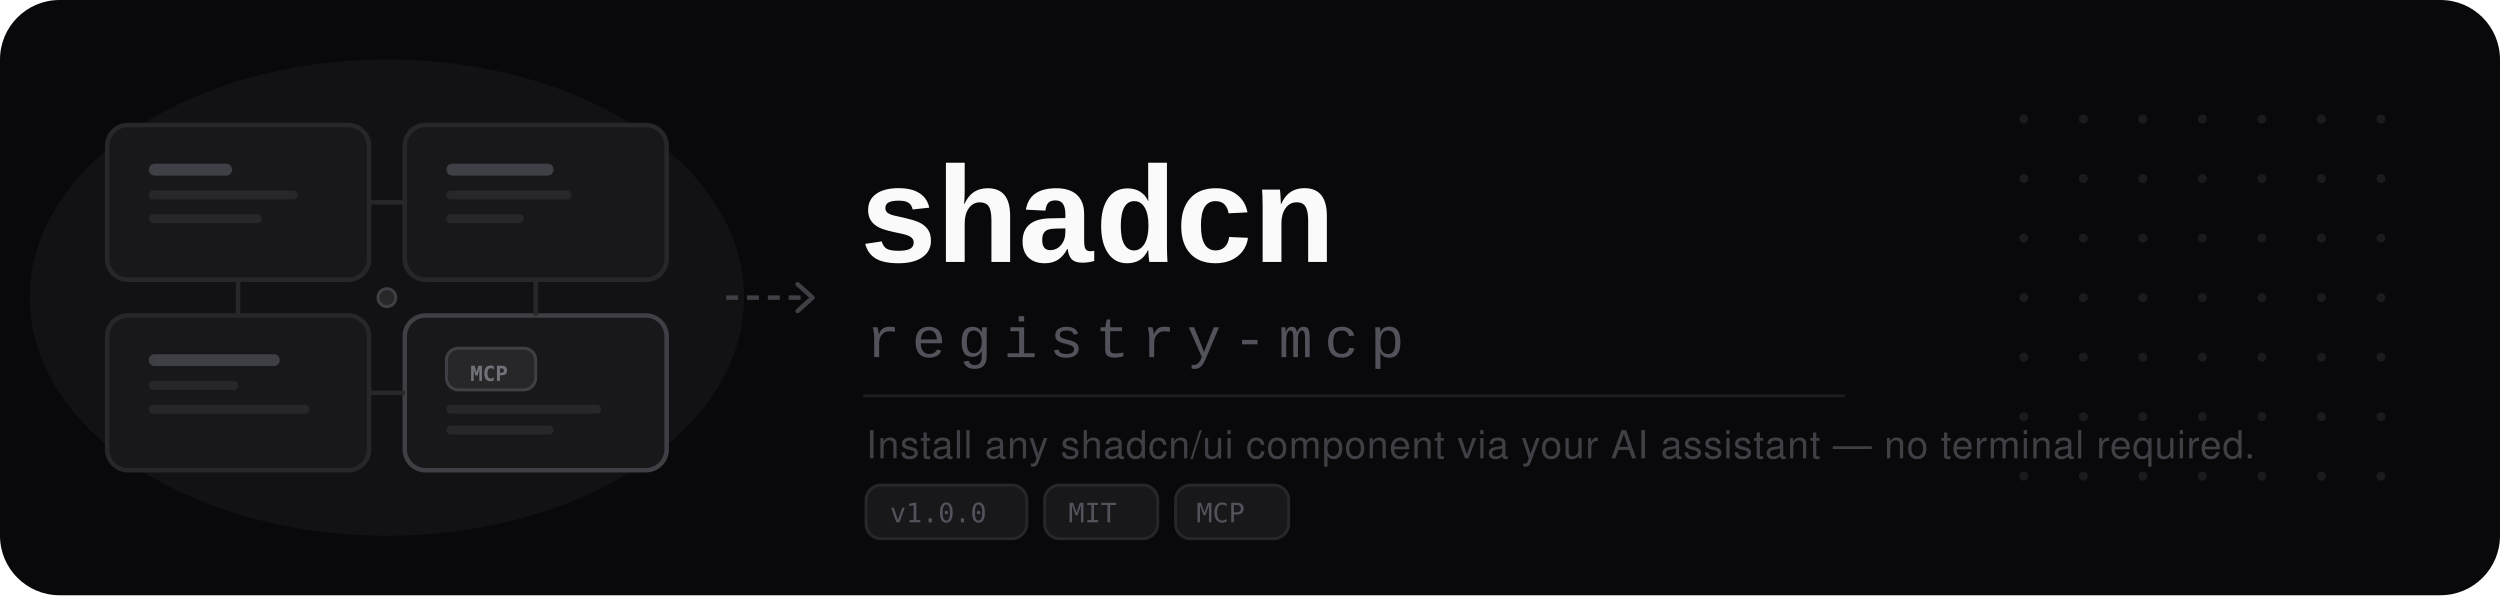
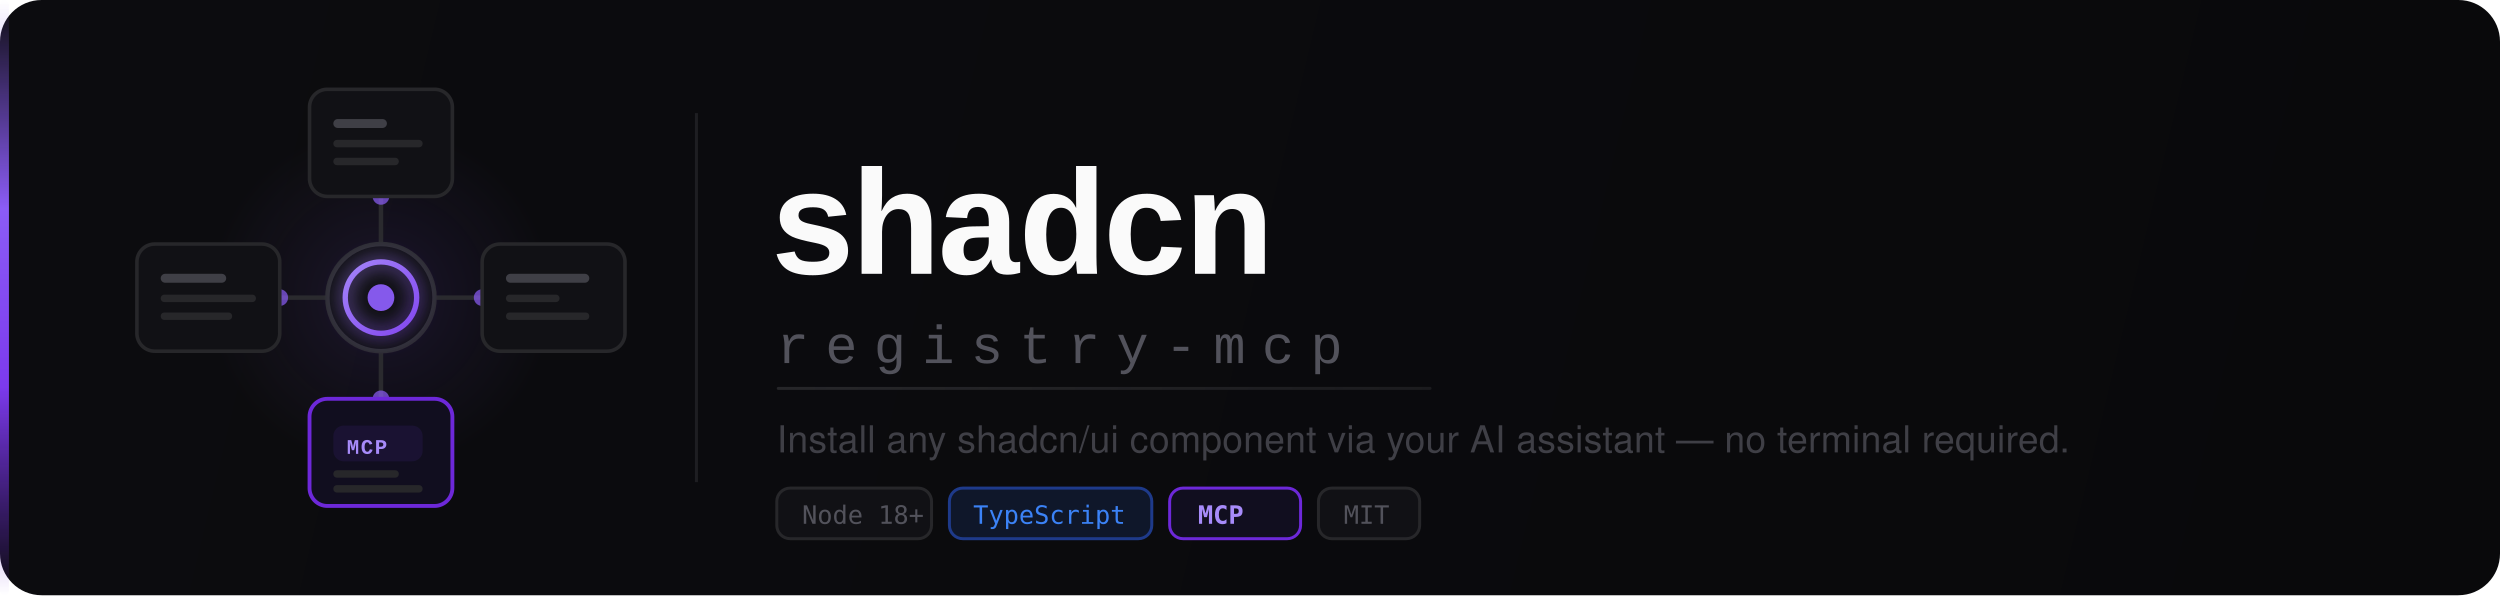
<svg xmlns="http://www.w3.org/2000/svg" width="840" height="200" viewBox="0 0 840 200" fill="none">
-   <rect width="840" height="200" rx="20" fill="#09090B" />
-   <ellipse cx="130" cy="100" rx="120" ry="80" fill="#18181B" opacity="0.6" />
-   <g opacity="0.18">
-     <circle cx="680" cy="40" r="1.5" fill="#71717A" />
-     <circle cx="700" cy="40" r="1.5" fill="#71717A" />
-     <circle cx="720" cy="40" r="1.5" fill="#71717A" />
-     <circle cx="740" cy="40" r="1.5" fill="#71717A" />
-     <circle cx="760" cy="40" r="1.5" fill="#71717A" />
-     <circle cx="780" cy="40" r="1.5" fill="#71717A" />
-     <circle cx="800" cy="40" r="1.5" fill="#71717A" />
-     <circle cx="680" cy="60" r="1.5" fill="#71717A" />
-     <circle cx="700" cy="60" r="1.5" fill="#71717A" />
-     <circle cx="720" cy="60" r="1.5" fill="#71717A" />
-     <circle cx="740" cy="60" r="1.5" fill="#71717A" />
-     <circle cx="760" cy="60" r="1.5" fill="#71717A" />
-     <circle cx="780" cy="60" r="1.5" fill="#71717A" />
-     <circle cx="800" cy="60" r="1.5" fill="#71717A" />
-     <circle cx="680" cy="80" r="1.5" fill="#71717A" />
-     <circle cx="700" cy="80" r="1.5" fill="#71717A" />
-     <circle cx="720" cy="80" r="1.5" fill="#71717A" />
-     <circle cx="740" cy="80" r="1.5" fill="#71717A" />
-     <circle cx="760" cy="80" r="1.5" fill="#71717A" />
-     <circle cx="780" cy="80" r="1.5" fill="#71717A" />
-     <circle cx="800" cy="80" r="1.5" fill="#71717A" />
-     <circle cx="680" cy="100" r="1.5" fill="#71717A" />
-     <circle cx="700" cy="100" r="1.5" fill="#71717A" />
-     <circle cx="720" cy="100" r="1.5" fill="#71717A" />
-     <circle cx="740" cy="100" r="1.5" fill="#71717A" />
-     <circle cx="760" cy="100" r="1.5" fill="#71717A" />
-     <circle cx="780" cy="100" r="1.5" fill="#71717A" />
-     <circle cx="800" cy="100" r="1.5" fill="#71717A" />
-     <circle cx="680" cy="120" r="1.5" fill="#71717A" />
-     <circle cx="700" cy="120" r="1.5" fill="#71717A" />
-     <circle cx="720" cy="120" r="1.5" fill="#71717A" />
-     <circle cx="740" cy="120" r="1.5" fill="#71717A" />
-     <circle cx="760" cy="120" r="1.5" fill="#71717A" />
-     <circle cx="780" cy="120" r="1.5" fill="#71717A" />
-     <circle cx="800" cy="120" r="1.5" fill="#71717A" />
-     <circle cx="680" cy="140" r="1.5" fill="#71717A" />
-     <circle cx="700" cy="140" r="1.5" fill="#71717A" />
-     <circle cx="720" cy="140" r="1.5" fill="#71717A" />
-     <circle cx="740" cy="140" r="1.5" fill="#71717A" />
-     <circle cx="760" cy="140" r="1.5" fill="#71717A" />
-     <circle cx="780" cy="140" r="1.5" fill="#71717A" />
-     <circle cx="800" cy="140" r="1.5" fill="#71717A" />
-     <circle cx="680" cy="160" r="1.5" fill="#71717A" />
-     <circle cx="700" cy="160" r="1.5" fill="#71717A" />
-     <circle cx="720" cy="160" r="1.5" fill="#71717A" />
-     <circle cx="740" cy="160" r="1.5" fill="#71717A" />
-     <circle cx="760" cy="160" r="1.5" fill="#71717A" />
-     <circle cx="780" cy="160" r="1.5" fill="#71717A" />
-     <circle cx="800" cy="160" r="1.5" fill="#71717A" />
-   </g>
-   <rect x="36" y="42" width="88" height="52" rx="7" fill="#18181B" stroke="#27272A" stroke-width="1.5" />
-   <rect x="50" y="55" width="28" height="4" rx="2" fill="#3F3F46" />
-   <rect x="50" y="64" width="50" height="3" rx="1.5" fill="#27272A" />
-   <rect x="50" y="72" width="38" height="3" rx="1.5" fill="#27272A" />
-   <rect x="136" y="42" width="88" height="52" rx="7" fill="#18181B" stroke="#27272A" stroke-width="1.5" />
-   <rect x="150" y="55" width="36" height="4" rx="2" fill="#3F3F46" />
-   <rect x="150" y="64" width="42" height="3" rx="1.5" fill="#27272A" />
-   <rect x="150" y="72" width="26" height="3" rx="1.5" fill="#27272A" />
-   <rect x="36" y="106" width="88" height="52" rx="7" fill="#18181B" stroke="#27272A" stroke-width="1.5" />
-   <rect x="50" y="119" width="44" height="4" rx="2" fill="#3F3F46" />
-   <rect x="50" y="128" width="30" height="3" rx="1.5" fill="#27272A" />
-   <rect x="50" y="136" width="54" height="3" rx="1.5" fill="#27272A" />
-   <rect x="136" y="106" width="88" height="52" rx="7" fill="#18181B" stroke="#3F3F46" stroke-width="1.5" />
-   <rect x="150" y="117" width="30" height="14" rx="4" fill="#27272A" stroke="#3F3F46" stroke-width="1" />
-   <text x="158" y="128" font-family="ui-monospace, monospace" font-size="7" fill="#71717A" font-weight="600">MCP</text>
-   <rect x="150" y="136" width="52" height="3" rx="1.5" fill="#27272A" />
-   <rect x="150" y="143" width="36" height="3" rx="1.5" fill="#27272A" />
-   <line x1="124" y1="68" x2="136" y2="68" stroke="#27272A" stroke-width="1.5" />
-   <line x1="124" y1="132" x2="136" y2="132" stroke="#27272A" stroke-width="1.5" />
-   <line x1="80" y1="94" x2="80" y2="106" stroke="#27272A" stroke-width="1.5" />
-   <line x1="180" y1="94" x2="180" y2="106" stroke="#27272A" stroke-width="1.5" />
-   <circle cx="130" cy="100" r="3" fill="#27272A" stroke="#3F3F46" stroke-width="1" />
-   <line x1="244" y1="100" x2="272" y2="100" stroke="#3F3F46" stroke-width="1.5" stroke-dasharray="4 3" />
-   <polyline points="268,95.5 273,100 268,104.5" stroke="#3F3F46" stroke-width="1.5" fill="none" stroke-linecap="round" stroke-linejoin="round" />
-   <text x="288" y="88" font-family="ui-monospace, SFMono-Regular, Menlo, Monaco, 'Courier New', monospace" font-size="46" font-weight="700" fill="#FAFAFA" letter-spacing="-1">shadcn</text>
-   <text x="291" y="120" font-family="ui-monospace, SFMono-Regular, Menlo, Monaco, 'Courier New', monospace" font-size="19" font-weight="400" fill="#52525B" letter-spacing="4">registry-mcp</text>
-   <line x1="290" y1="133" x2="620" y2="133" stroke="#1C1C1F" stroke-width="1" />
-   <text x="291" y="154" font-family="-apple-system, BlinkMacSystemFont, 'Segoe UI', Helvetica, Arial, sans-serif" font-size="13" fill="#3F3F46" letter-spacing="0.3">Install any shadcn/ui component via your AI assistant — no terminal required.</text>
-   <rect x="291" y="163" width="54" height="18" rx="5" fill="#18181B" stroke="#27272A" stroke-width="1" />
-   <text x="299" y="175.5" font-family="ui-monospace, monospace" font-size="9" fill="#52525B">v1.0.0</text>
-   <rect x="351" y="163" width="38" height="18" rx="5" fill="#18181B" stroke="#27272A" stroke-width="1" />
-   <text x="359" y="175.5" font-family="ui-monospace, monospace" font-size="9" fill="#52525B">MIT</text>
-   <rect x="395" y="163" width="38" height="18" rx="5" fill="#18181B" stroke="#27272A" stroke-width="1" />
-   <text x="402" y="175.5" font-family="ui-monospace, monospace" font-size="9" fill="#52525B">MCP</text>
+   <defs>
+     <linearGradient id="bgGrad" x1="0" y1="0" x2="840" y2="200" gradientUnits="userSpaceOnUse">
+       <stop offset="0%" stop-color="#0C0C0F" />
+       <stop offset="100%" stop-color="#09090B" />
+     </linearGradient>
+     <linearGradient id="accentBar" x1="0" y1="0" x2="0" y2="200" gradientUnits="userSpaceOnUse">
+       <stop offset="0%" stop-color="#8B5CF6" stop-opacity="0" />
+       <stop offset="35%" stop-color="#8B5CF6" />
+       <stop offset="65%" stop-color="#7C3AED" />
+       <stop offset="100%" stop-color="#6D28D9" stop-opacity="0" />
+     </linearGradient>
+     <linearGradient id="hubRing" x1="114" y1="84" x2="146" y2="116" gradientUnits="userSpaceOnUse">
+       <stop offset="0%" stop-color="#A78BFA" />
+       <stop offset="100%" stop-color="#7C3AED" />
+     </linearGradient>
+     <radialGradient id="hubGlow" cx="50%" cy="50%" r="50%">
+       <stop offset="0%" stop-color="#8B5CF6" stop-opacity="0.12" />
+       <stop offset="100%" stop-color="#8B5CF6" stop-opacity="0" />
+     </radialGradient>
+     <linearGradient id="fadeRule" x1="252" y1="0" x2="820" y2="0" gradientUnits="userSpaceOnUse">
+       <stop offset="0%" stop-color="#27272A" />
+       <stop offset="70%" stop-color="#27272A" stop-opacity="0.3" />
+       <stop offset="100%" stop-color="#27272A" stop-opacity="0" />
+     </linearGradient>
+     <filter id="glow" x="-50%" y="-50%" width="200%" height="200%">
+       <feGaussianBlur stdDeviation="3" result="blur" />
+       <feMerge>
+         <feMergeNode in="blur" />
+         <feMergeNode in="SourceGraphic" />
+       </feMerge>
+     </filter>
+   </defs>
+   <rect width="840" height="200" rx="14" fill="url(#bgGrad)" />
+   <rect x="0" y="0" width="3" height="200" rx="1.5" fill="url(#accentBar)" />
+   <ellipse cx="128" cy="100" rx="58" ry="58" fill="url(#hubGlow)" />
+   <line x1="110" y1="100" x2="94" y2="100" stroke="#2A2A2E" stroke-width="1.5" stroke-linecap="round" />
+   <line x1="146" y1="100" x2="162" y2="100" stroke="#2A2A2E" stroke-width="1.5" stroke-linecap="round" />
+   <line x1="128" y1="82" x2="128" y2="66" stroke="#2A2A2E" stroke-width="1.5" stroke-linecap="round" />
+   <line x1="128" y1="118" x2="128" y2="134" stroke="#2A2A2E" stroke-width="1.5" stroke-linecap="round" />
+   <circle cx="94" cy="100" r="2.8" fill="#8B5CF6" opacity="0.7" />
+   <circle cx="162" cy="100" r="2.8" fill="#8B5CF6" opacity="0.7" />
+   <circle cx="128" cy="66" r="2.8" fill="#8B5CF6" opacity="0.7" />
+   <circle cx="128" cy="134" r="2.8" fill="#8B5CF6" opacity="0.7" />
+   <circle cx="128" cy="100" r="18" fill="#111115" stroke="#2E2E34" stroke-width="1.5" />
+   <circle cx="128" cy="100" r="12" fill="none" stroke="url(#hubRing)" stroke-width="1.8" filter="url(#glow)" />
+   <circle cx="128" cy="100" r="4.5" fill="#8B5CF6" opacity="0.95" />
+   <rect x="46" y="82" width="48" height="36" rx="6" fill="#111115" stroke="#27272A" stroke-width="1.2" />
+   <rect x="54" y="92" width="22" height="3" rx="1.5" fill="#3F3F46" />
+   <rect x="54" y="99" width="32" height="2.5" rx="1.2" fill="#27272A" />
+   <rect x="54" y="105" width="24" height="2.5" rx="1.2" fill="#27272A" />
+   <rect x="162" y="82" width="48" height="36" rx="6" fill="#111115" stroke="#27272A" stroke-width="1.2" />
+   <rect x="170" y="92" width="28" height="3" rx="1.5" fill="#3F3F46" />
+   <rect x="170" y="99" width="18" height="2.5" rx="1.2" fill="#27272A" />
+   <rect x="170" y="105" width="28" height="2.5" rx="1.2" fill="#27272A" />
+   <rect x="104" y="30" width="48" height="36" rx="6" fill="#111115" stroke="#27272A" stroke-width="1.2" />
+   <rect x="112" y="40" width="18" height="3" rx="1.5" fill="#3F3F46" />
+   <rect x="112" y="47" width="30" height="2.5" rx="1.2" fill="#27272A" />
+   <rect x="112" y="53" width="22" height="2.5" rx="1.2" fill="#27272A" />
+   <rect x="104" y="134" width="48" height="36" rx="6" fill="#110E1F" stroke="#6D28D9" stroke-width="1.3" />
+   <rect x="112" y="143" width="30" height="12" rx="3.5" fill="#1A1232" />
+   <text x="116.5" y="152.5" font-family="ui-monospace, 'Courier New', monospace" font-size="7" fill="#A78BFA" font-weight="700" letter-spacing="0.5">MCP</text>
+   <rect x="112" y="158" width="22" height="2.5" rx="1.2" fill="#27272A" />
+   <rect x="112" y="163" width="30" height="2.5" rx="1.2" fill="#27272A" />
+   <line x1="234" y1="38" x2="234" y2="162" stroke="#1E1E22" stroke-width="1" />
+   <text x="258" y="92" font-family="ui-monospace, SFMono-Regular, Menlo, Monaco, 'Courier New', monospace" font-size="50" font-weight="700" fill="#FAFAFA" letter-spacing="-2">shadcn</text>
+   <text x="261" y="122" font-family="ui-monospace, SFMono-Regular, Menlo, Monaco, 'Courier New', monospace" font-size="18" font-weight="400" fill="#52525B" letter-spacing="5.5">registry-mcp</text>
+   <rect x="261" y="130" width="220" height="1" rx="0.5" fill="url(#fadeRule)" />
+   <text x="261" y="152" font-family="-apple-system, BlinkMacSystemFont, 'Segoe UI', Helvetica, Arial, sans-serif" font-size="12.5" fill="#3F3F46" letter-spacing="0.1">
+     Install any shadcn/ui component via your AI assistant — no terminal required.
+   </text>
+   <rect x="261" y="164" width="52" height="17" rx="4.5" fill="#111115" stroke="#27272A" stroke-width="1" />
+   <text x="269.5" y="176" font-family="ui-monospace, monospace" font-size="8.5" fill="#52525B">Node 18+</text>
+   <rect x="319" y="164" width="68" height="17" rx="4.5" fill="#0F172A" stroke="#1E3A8A" stroke-width="1" />
+   <text x="327" y="176" font-family="ui-monospace, monospace" font-size="8.5" fill="#3B82F6">TypeScript</text>
+   <rect x="393" y="164" width="44" height="17" rx="4.5" fill="#110E1F" stroke="#6D28D9" stroke-width="1" />
+   <text x="402.5" y="176" font-family="ui-monospace, monospace" font-size="8.5" fill="#A78BFA" font-weight="600">MCP</text>
+   <rect x="443" y="164" width="34" height="17" rx="4.5" fill="#111115" stroke="#27272A" stroke-width="1" />
+   <text x="451.5" y="176" font-family="ui-monospace, monospace" font-size="8.5" fill="#52525B">MIT</text>
</svg>
